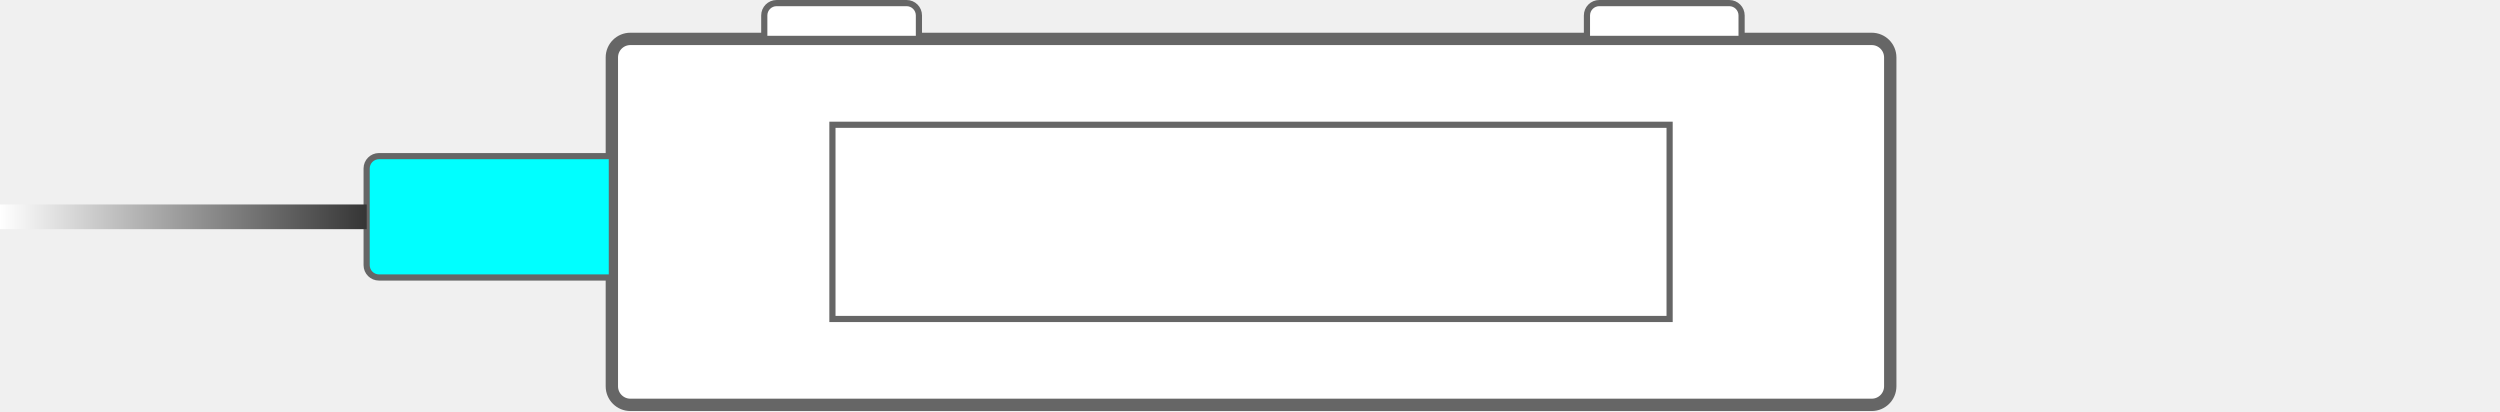
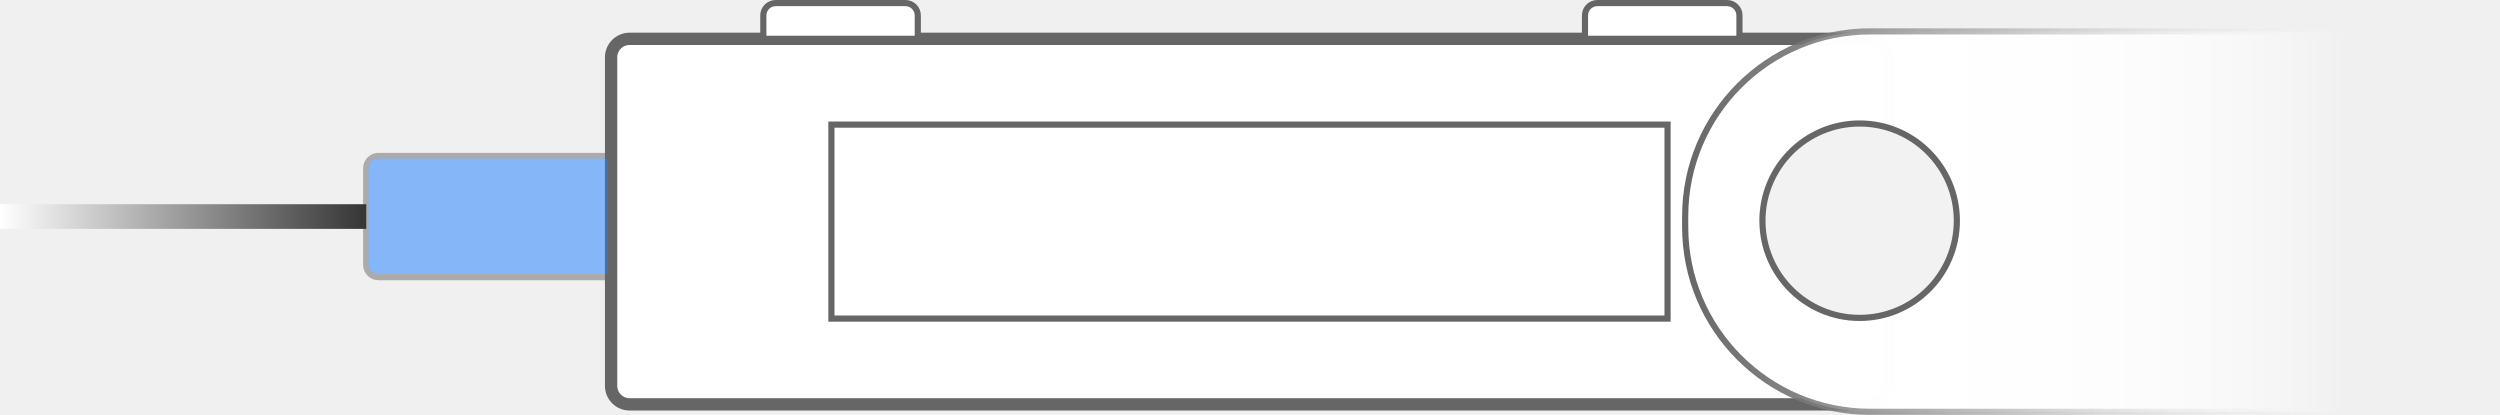
- <svg xmlns="http://www.w3.org/2000/svg" id="Layer_1" data-name="Layer 1" width="404.96" height="66.58" viewBox="0 0 404.96 66.58">
+ <svg xmlns="http://www.w3.org/2000/svg" width="405.46" height="67.29" viewBox="0 0 405.46 67.29">
  <defs>
    <style>
      .cls-1, .cls-2 {
        fill: #fff;
      }

-       .cls-1, .cls-2, .cls-3, .cls-5 {
+       .cls-1, .cls-2, .cls-3, .cls-5, .cls-7 {
        stroke: #666;
      }

-       .cls-1, .cls-2, .cls-3, .cls-4, .cls-5 {
+       .cls-1, .cls-2, .cls-3, .cls-4, .cls-5, .cls-6, .cls-7 {
        stroke-miterlimit: 10;
      }

      .cls-1 {
        stroke-width: 2px;
      }

-       .cls-3, .cls-5 {
-         fill: aqua;
+       .cls-3 {
+         fill: #177cff;
+         opacity: 0.5;
      }

      .cls-4 {
        stroke-width: 4px;
        fill: url(#Blue_Sky);
        stroke: url(#linear-gradient);
      }

      .cls-5 {
+         fill: aqua;
        opacity: 0;
+       }
+ 
+       .cls-6 {
+         fill: url(#linear-gradient-2);
+         stroke: url(#linear-gradient-3);
+       }
+ 
+       .cls-7 {
+         fill: #f2f2f2;
      }
    </style>
    <linearGradient id="Blue_Sky" data-name="Blue Sky" y1="35.12" x2="59.4" y2="35.12" gradientUnits="userSpaceOnUse">
      <stop offset="0" stop-color="#3ddeed" />
      <stop offset="1" stop-color="#3ddeed" stop-opacity="0" />
    </linearGradient>
    <linearGradient id="linear-gradient" y1="35.12" x2="59.4" y2="35.12" gradientUnits="userSpaceOnUse">
      <stop offset="0" stop-color="#fff" />
      <stop offset="1" stop-color="#353535" />
    </linearGradient>
+     <linearGradient id="linear-gradient-2" x1="273.31" y1="35.94" x2="380.7" y2="35.94" gradientUnits="userSpaceOnUse">
+       <stop offset="0" stop-color="#fff" />
+       <stop offset="0.32" stop-color="#fff" stop-opacity="0.99" />
+       <stop offset="0.46" stop-color="#fff" stop-opacity="0.96" />
+       <stop offset="0.56" stop-color="#fff" stop-opacity="0.92" />
+       <stop offset="0.65" stop-color="#fff" stop-opacity="0.85" />
+       <stop offset="0.72" stop-color="#fff" stop-opacity="0.76" />
+       <stop offset="0.79" stop-color="#fff" stop-opacity="0.64" />
+       <stop offset="0.85" stop-color="#fff" stop-opacity="0.51" />
+       <stop offset="0.9" stop-color="#fff" stop-opacity="0.36" />
+       <stop offset="0.95" stop-color="#fff" stop-opacity="0.19" />
+       <stop offset="1" stop-color="#fff" stop-opacity="0" />
+     </linearGradient>
+     <linearGradient id="linear-gradient-3" x1="272.81" y1="35.94" x2="381.2" y2="35.94" gradientUnits="userSpaceOnUse">
+       <stop offset="0" stop-color="#666" />
+       <stop offset="0.17" stop-color="#767676" stop-opacity="0.9" />
+       <stop offset="0.47" stop-color="#a0a0a0" stop-opacity="0.62" />
+       <stop offset="0.86" stop-color="#e5e5e5" stop-opacity="0.17" />
+       <stop offset="1" stop-color="#fff" stop-opacity="0" />
+     </linearGradient>
  </defs>
-   <rect class="cls-1" x="99.11" y="6.3" width="207.08" height="59.28" rx="3" ry="3" />
-   <rect class="cls-2" x="134.84" y="20.21" width="135.61" height="31.46" />
-   <path class="cls-3" d="M61.39,25.29H99.11a0,0,0,0,1,0,0V44.95a0,0,0,0,1,0,0H61.39a2,2,0,0,1-2-2V27.29A2,2,0,0,1,61.39,25.29Z" />
-   <line class="cls-4" y1="35.12" x2="59.4" y2="35.12" />
-   <path class="cls-2" d="M125.8.5h21.05a2,2,0,0,1,2,2V6.3a0,0,0,0,1,0,0H123.8a0,0,0,0,1,0,0V2.5a2,2,0,0,1,2-2Z" />
-   <path class="cls-2" d="M259.06.5h21.05a2,2,0,0,1,2,2V6.3a0,0,0,0,1,0,0H257.06a0,0,0,0,1,0,0V2.5a2,2,0,0,1,2-2Z" />
-   <polyline class="cls-5" points="404.96 63.58 307.48 63.58 307.48 45.46 404.96 45.46" />
+   <g id="Layer_1" data-name="Layer 1">
+     <rect class="cls-1" x="99.11" y="6.3" width="207.08" height="59.28" rx="3" ry="3" />
+     <rect class="cls-2" x="134.84" y="20.21" width="135.61" height="31.46" />
+     <path class="cls-3" d="M61.39,25.29H99.11a0,0,0,0,1,0,0V44.95a0,0,0,0,1,0,0H61.39a2,2,0,0,1-2-2V27.29A2,2,0,0,1,61.39,25.29Z" />
+     <line class="cls-4" y1="35.12" x2="59.4" y2="35.12" />
+     <path class="cls-2" d="M125.8.5h21.05a2,2,0,0,1,2,2V6.3a0,0,0,0,1,0,0H123.8a0,0,0,0,1,0,0V2.5a2,2,0,0,1,2-2Z" />
+     <path class="cls-2" d="M259.06.5h21.05a2,2,0,0,1,2,2V6.3a0,0,0,0,1,0,0H257.06a0,0,0,0,1,0,0V2.5a2,2,0,0,1,2-2Z" />
+     <rect class="cls-5" x="307.48" y="45.46" width="97.48" height="18.12" />
+   </g>
+   <g id="Layer_3" data-name="Layer 3">
+     <g>
+       <path class="cls-6" d="M303.31,5.09H380.7a0,0,0,0,1,0,0v61.7a0,0,0,0,1,0,0H303.31a30,30,0,0,1-30-30v-1.7A30,30,0,0,1,303.31,5.09Z" />
+       <rect class="cls-7" x="285.84" y="20.03" width="31.53" height="31.53" rx="15.77" ry="15.77" />
+     </g>
+   </g>
</svg>
